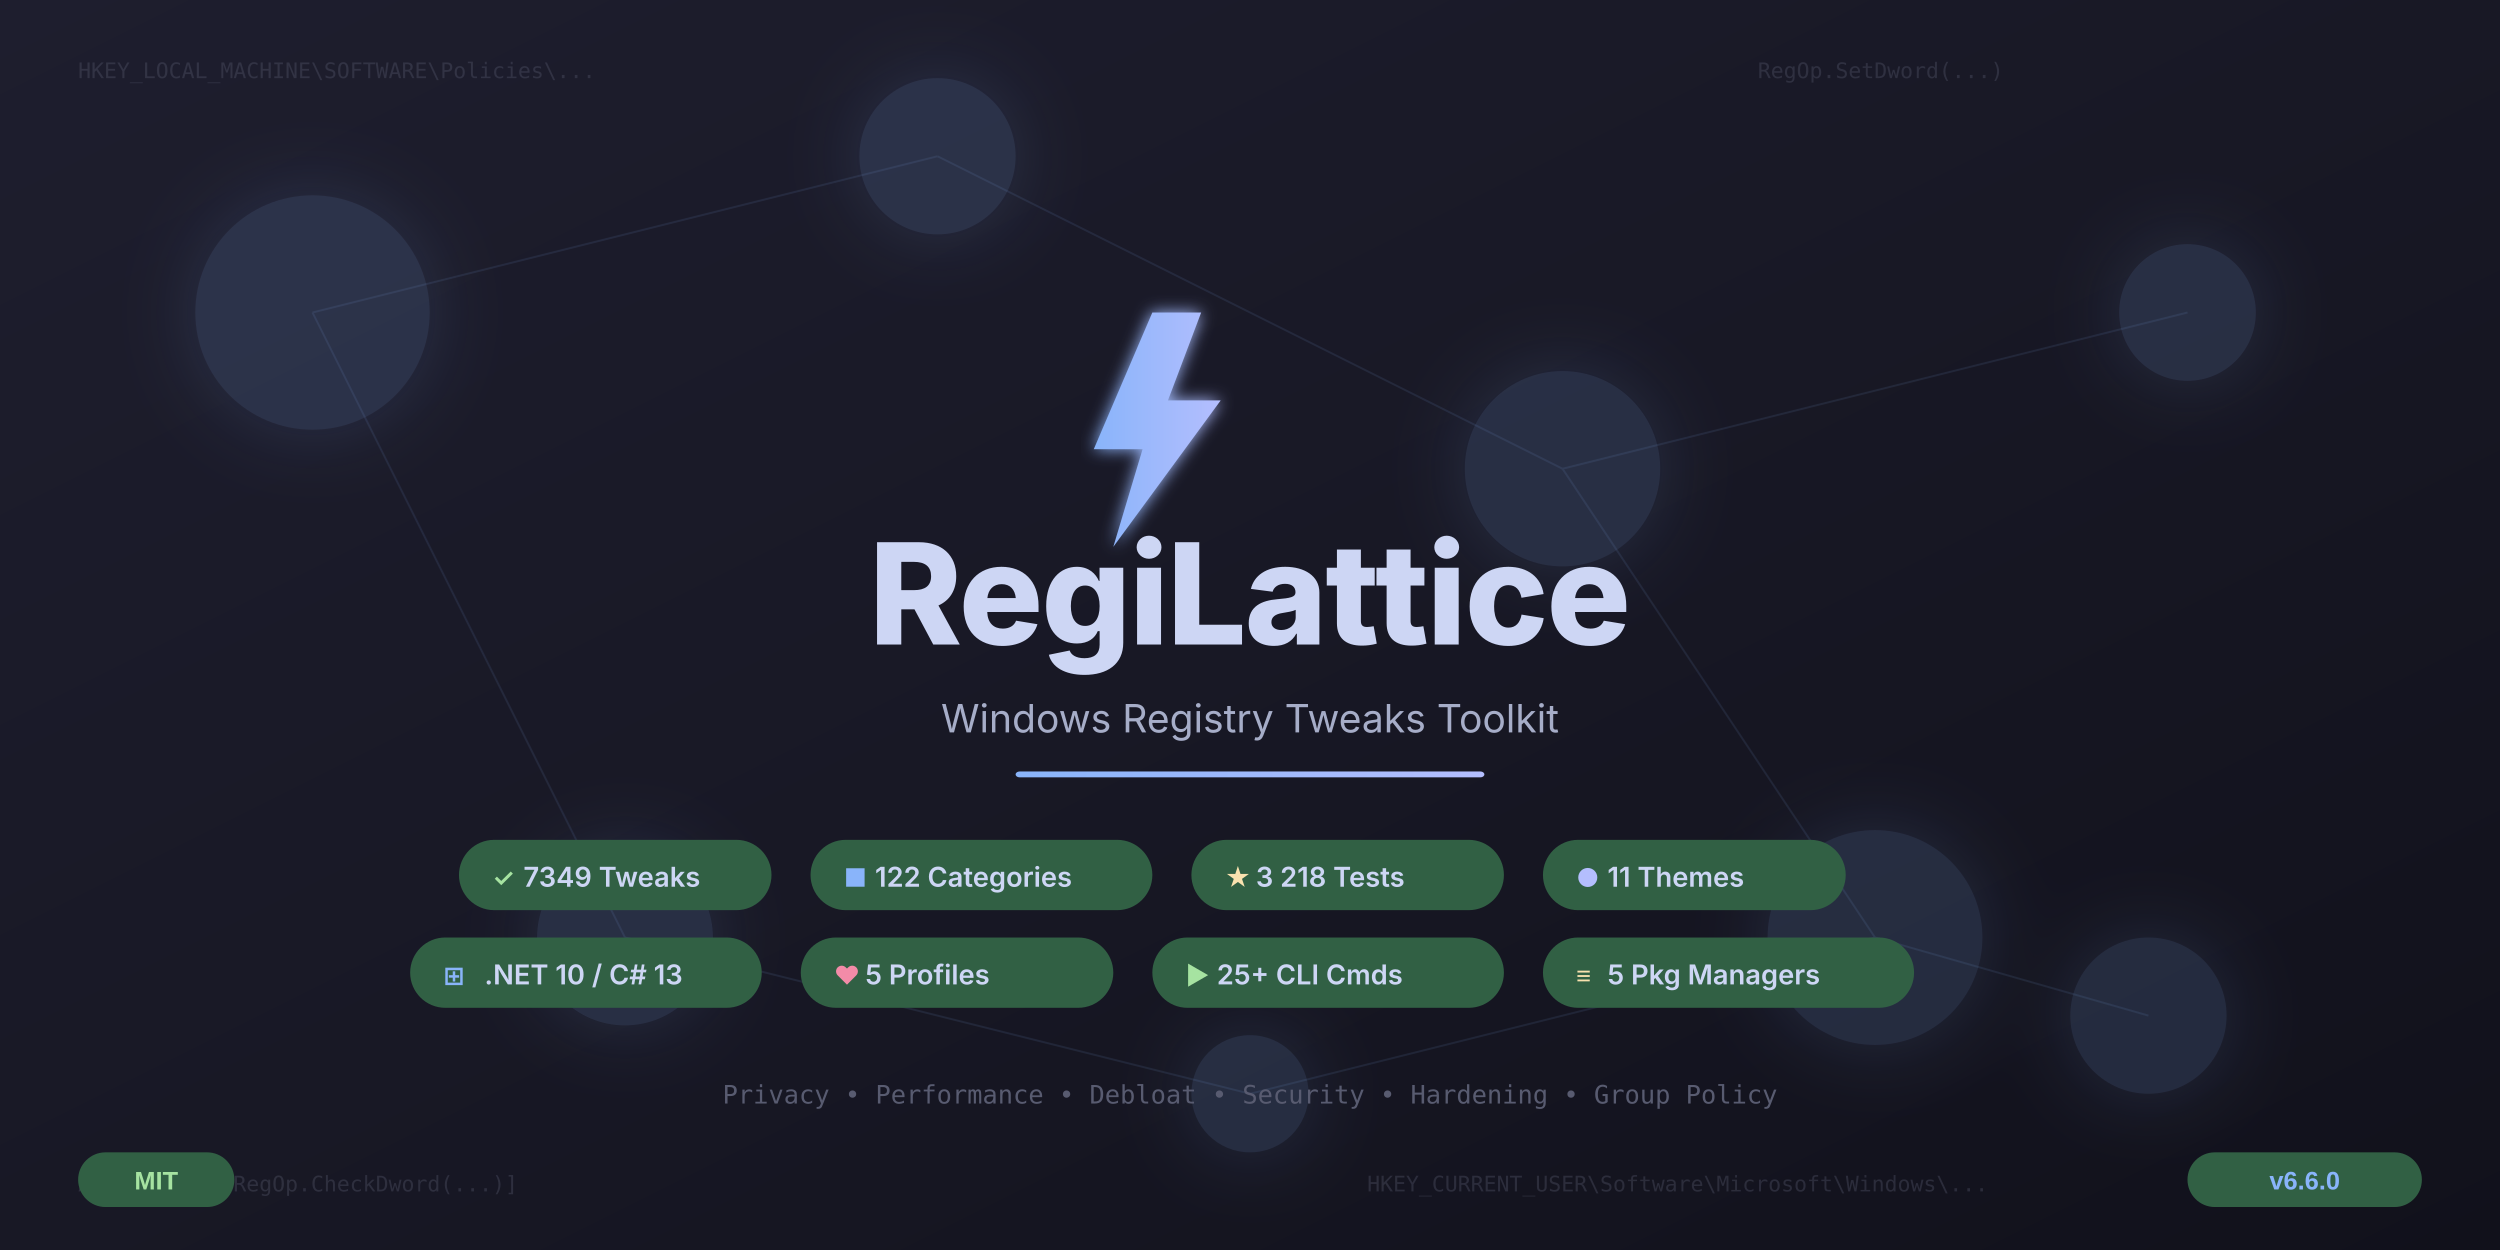
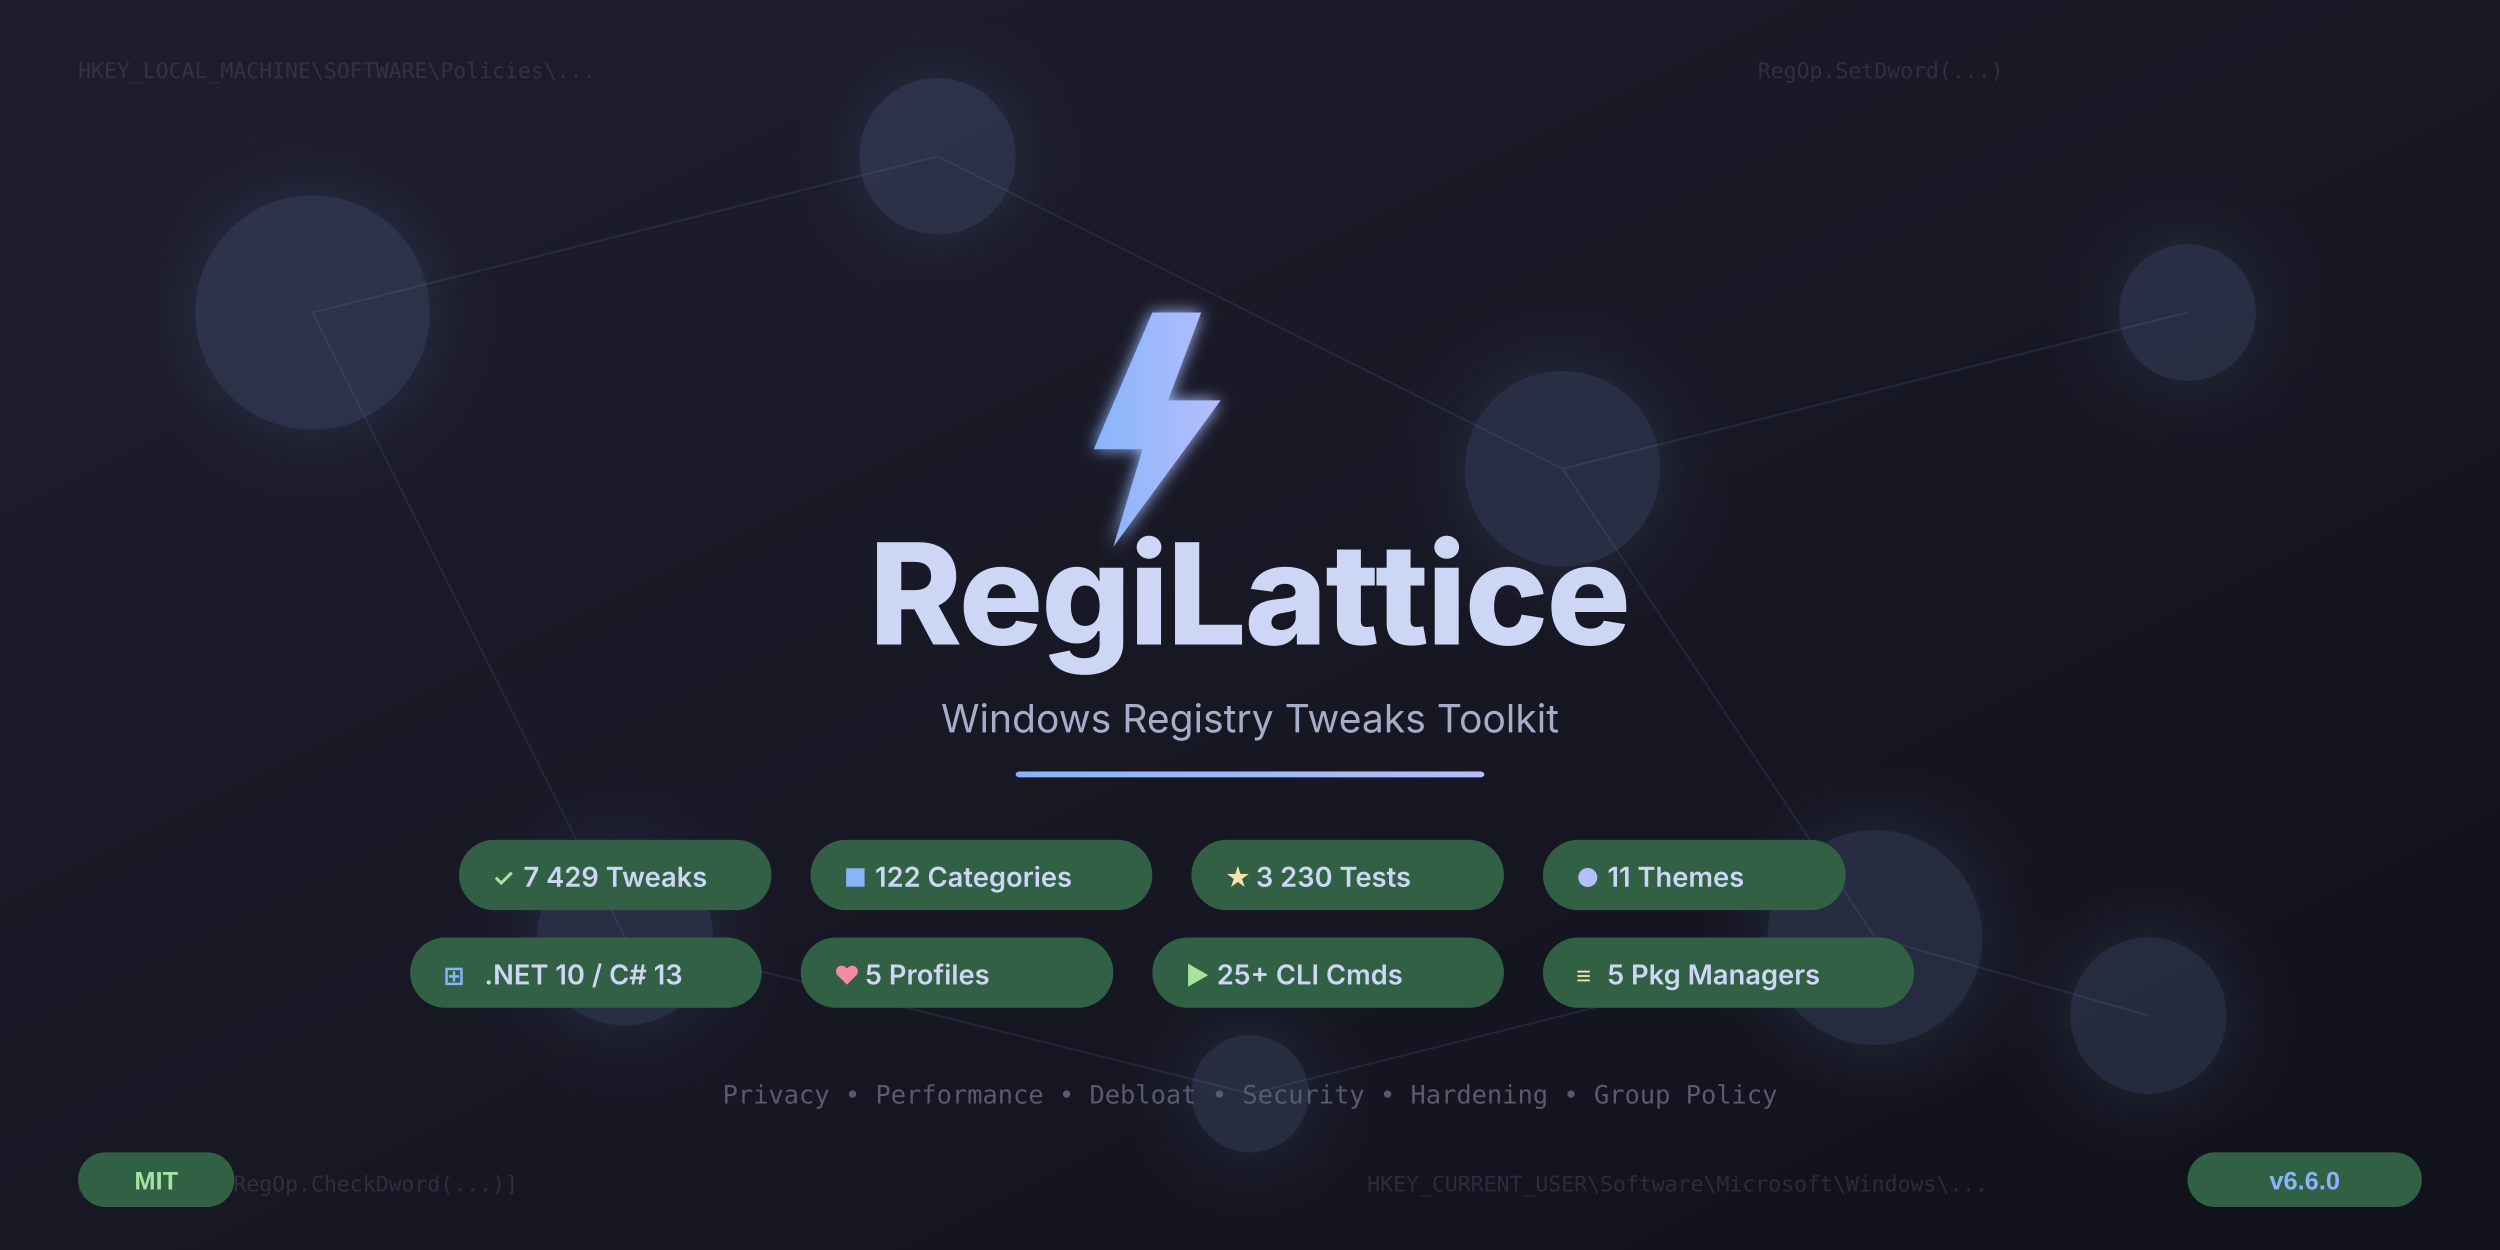
<svg xmlns="http://www.w3.org/2000/svg" width="1280" height="640" viewBox="0 0 1280 640">
  <defs>
    <linearGradient id="bgGrad" x1="0%" y1="0%" x2="100%" y2="100%">
      <stop offset="0%" style="stop-color:#1e1e2e" />
      <stop offset="50%" style="stop-color:#181825" />
      <stop offset="100%" style="stop-color:#11111b" />
    </linearGradient>
    <linearGradient id="accentGrad" x1="0%" y1="0%" x2="100%" y2="0%">
      <stop offset="0%" style="stop-color:#89b4fa" />
      <stop offset="100%" style="stop-color:#b4befe" />
    </linearGradient>
    <linearGradient id="gridGrad" x1="0%" y1="0%" x2="0%" y2="100%">
      <stop offset="0%" style="stop-color:#316044;stop-opacity:0.4" />
      <stop offset="100%" style="stop-color:#316044;stop-opacity:0" />
    </linearGradient>
    <filter id="glow">
      <feGaussianBlur stdDeviation="4" result="blur" />
      <feMerge>
        <feMergeNode in="blur" />
        <feMergeNode in="SourceGraphic" />
      </feMerge>
    </filter>
    <filter id="softGlow">
      <feGaussianBlur stdDeviation="20" result="blur" />
      <feMerge>
        <feMergeNode in="blur" />
        <feMergeNode in="SourceGraphic" />
      </feMerge>
    </filter>
  </defs>
  <rect width="1280" height="640" fill="url(#bgGrad)" />
  <g stroke="url(#gridGrad)" stroke-width="0.5" fill="none">
    <line x1="0" y1="80" x2="1280" y2="80" />
    <line x1="0" y1="160" x2="1280" y2="160" />
    <line x1="0" y1="240" x2="1280" y2="240" />
    <line x1="0" y1="320" x2="1280" y2="320" />
    <line x1="0" y1="400" x2="1280" y2="400" />
    <line x1="0" y1="480" x2="1280" y2="480" />
    <line x1="0" y1="560" x2="1280" y2="560" />
    <line x1="160" y1="0" x2="160" y2="640" />
    <line x1="320" y1="0" x2="320" y2="640" />
    <line x1="480" y1="0" x2="480" y2="640" />
    <line x1="640" y1="0" x2="640" y2="640" />
    <line x1="800" y1="0" x2="800" y2="640" />
    <line x1="960" y1="0" x2="960" y2="640" />
    <line x1="1120" y1="0" x2="1120" y2="640" />
  </g>
  <g fill="#89b4fa" opacity="0.15" filter="url(#softGlow)">
    <circle cx="160" cy="160" r="60" />
    <circle cx="480" cy="80" r="40" />
    <circle cx="800" cy="240" r="50" />
    <circle cx="1120" cy="160" r="35" />
    <circle cx="320" cy="480" r="45" />
    <circle cx="960" cy="480" r="55" />
    <circle cx="640" cy="560" r="30" />
    <circle cx="1100" cy="520" r="40" />
  </g>
  <g stroke="#89b4fa" stroke-width="1" opacity="0.1">
    <line x1="160" y1="160" x2="480" y2="80" />
    <line x1="480" y1="80" x2="800" y2="240" />
    <line x1="800" y1="240" x2="1120" y2="160" />
    <line x1="160" y1="160" x2="320" y2="480" />
    <line x1="800" y1="240" x2="960" y2="480" />
    <line x1="320" y1="480" x2="640" y2="560" />
    <line x1="640" y1="560" x2="960" y2="480" />
    <line x1="960" y1="480" x2="1100" y2="520" />
  </g>
  <g font-family="'Cascadia Code', 'Fira Code', 'Consolas', monospace" font-size="11" fill="#585b70" opacity="0.35">
    <text x="40" y="40">HKEY_LOCAL_MACHINE\SOFTWARE\Policies\...</text>
    <text x="700" y="610">HKEY_CURRENT_USER\Software\Microsoft\Windows\...</text>
    <text x="900" y="40">RegOp.SetDword(...)</text>
    <text x="40" y="610">ApplyOps = [RegOp.CheckDword(...)]</text>
  </g>
  <g transform="translate(540, 160)" filter="url(#glow)">
    <polygon points="50,0 20,70 45,70 30,120 85,45 58,45 75,0" fill="url(#accentGrad)" />
  </g>
  <text x="640" y="330" text-anchor="middle" font-family="'Segoe UI', 'Inter', Arial, sans-serif" font-weight="800" font-size="72" fill="#cdd6f4" letter-spacing="-1">
    RegiLattice
  </text>
  <text x="640" y="375" text-anchor="middle" font-family="'Segoe UI', 'Inter', Arial, sans-serif" font-weight="400" font-size="20" fill="#a6adc8">
    Windows Registry Tweaks Toolkit
  </text>
  <rect x="520" y="395" width="240" height="3" rx="2" fill="url(#accentGrad)" />
  <g font-family="'Segoe UI', 'Inter', Arial, sans-serif">
    <rect x="235" y="430" width="160" height="36" rx="18" fill="#316044" />
    <text x="252" y="454" font-size="13" font-weight="600" fill="#a6e3a1">✓</text>
-     <text x="268" y="454" font-size="14" font-weight="600" fill="#cdd6f4">7349 Tweaks</text>
+     <text x="268" y="454" font-size="14" font-weight="600" fill="#cdd6f4">7 429 Tweaks</text>
    <rect x="415" y="430" width="175" height="36" rx="18" fill="#316044" />
    <text x="432" y="454" font-size="13" font-weight="600" fill="#89b4fa">■</text>
    <text x="448" y="454" font-size="14" font-weight="600" fill="#cdd6f4">122 Categories</text>
    <rect x="610" y="430" width="160" height="36" rx="18" fill="#316044" />
    <text x="627" y="454" font-size="13" font-weight="600" fill="#f9e2af">★</text>
-     <text x="643" y="454" font-size="14" font-weight="600" fill="#cdd6f4">3 218 Tests</text>
+     <text x="643" y="454" font-size="14" font-weight="600" fill="#cdd6f4">3 230 Tests</text>
    <rect x="790" y="430" width="155" height="36" rx="18" fill="#316044" />
    <text x="807" y="454" font-size="13" font-weight="600" fill="#b4befe">●</text>
    <text x="823" y="454" font-size="14" font-weight="600" fill="#cdd6f4">11 Themes</text>
    <rect x="210" y="480" width="180" height="36" rx="18" fill="#316044" />
    <text x="227" y="504" font-size="13" font-weight="600" fill="#89b4fa">⊞</text>
    <text x="248" y="504" font-size="14" font-weight="600" fill="#cdd6f4">.NET 10 / C# 13</text>
    <rect x="410" y="480" width="160" height="36" rx="18" fill="#316044" />
    <text x="427" y="504" font-size="13" font-weight="600" fill="#f38ba8">♥</text>
    <text x="443" y="504" font-size="14" font-weight="600" fill="#cdd6f4">5 Profiles</text>
    <rect x="590" y="480" width="180" height="36" rx="18" fill="#316044" />
    <text x="607" y="504" font-size="13" font-weight="600" fill="#a6e3a1">▶</text>
    <text x="623" y="504" font-size="14" font-weight="600" fill="#cdd6f4">25+ CLI Cmds</text>
    <rect x="790" y="480" width="190" height="36" rx="18" fill="#316044" />
    <text x="807" y="504" font-size="13" font-weight="600" fill="#f9e2af">≡</text>
    <text x="823" y="504" font-size="14" font-weight="600" fill="#cdd6f4">5 Pkg Managers</text>
  </g>
  <text x="640" y="565" text-anchor="middle" font-family="'Cascadia Code', 'Fira Code', monospace" font-size="13" fill="#585b70">
    Privacy • Performance • Debloat • Security • Hardening • Group Policy
  </text>
  <g transform="translate(1120, 590)">
    <rect width="120" height="28" rx="14" fill="#316044" />
    <text x="60" y="19" text-anchor="middle" font-family="'Segoe UI', Arial, sans-serif" font-size="13" font-weight="600" fill="#89b4fa">v6.6.0</text>
  </g>
  <g transform="translate(40, 590)">
    <rect width="80" height="28" rx="14" fill="#316044" />
    <text x="40" y="19" text-anchor="middle" font-family="'Segoe UI', Arial, sans-serif" font-size="13" font-weight="600" fill="#a6e3a1">MIT</text>
  </g>
</svg>
